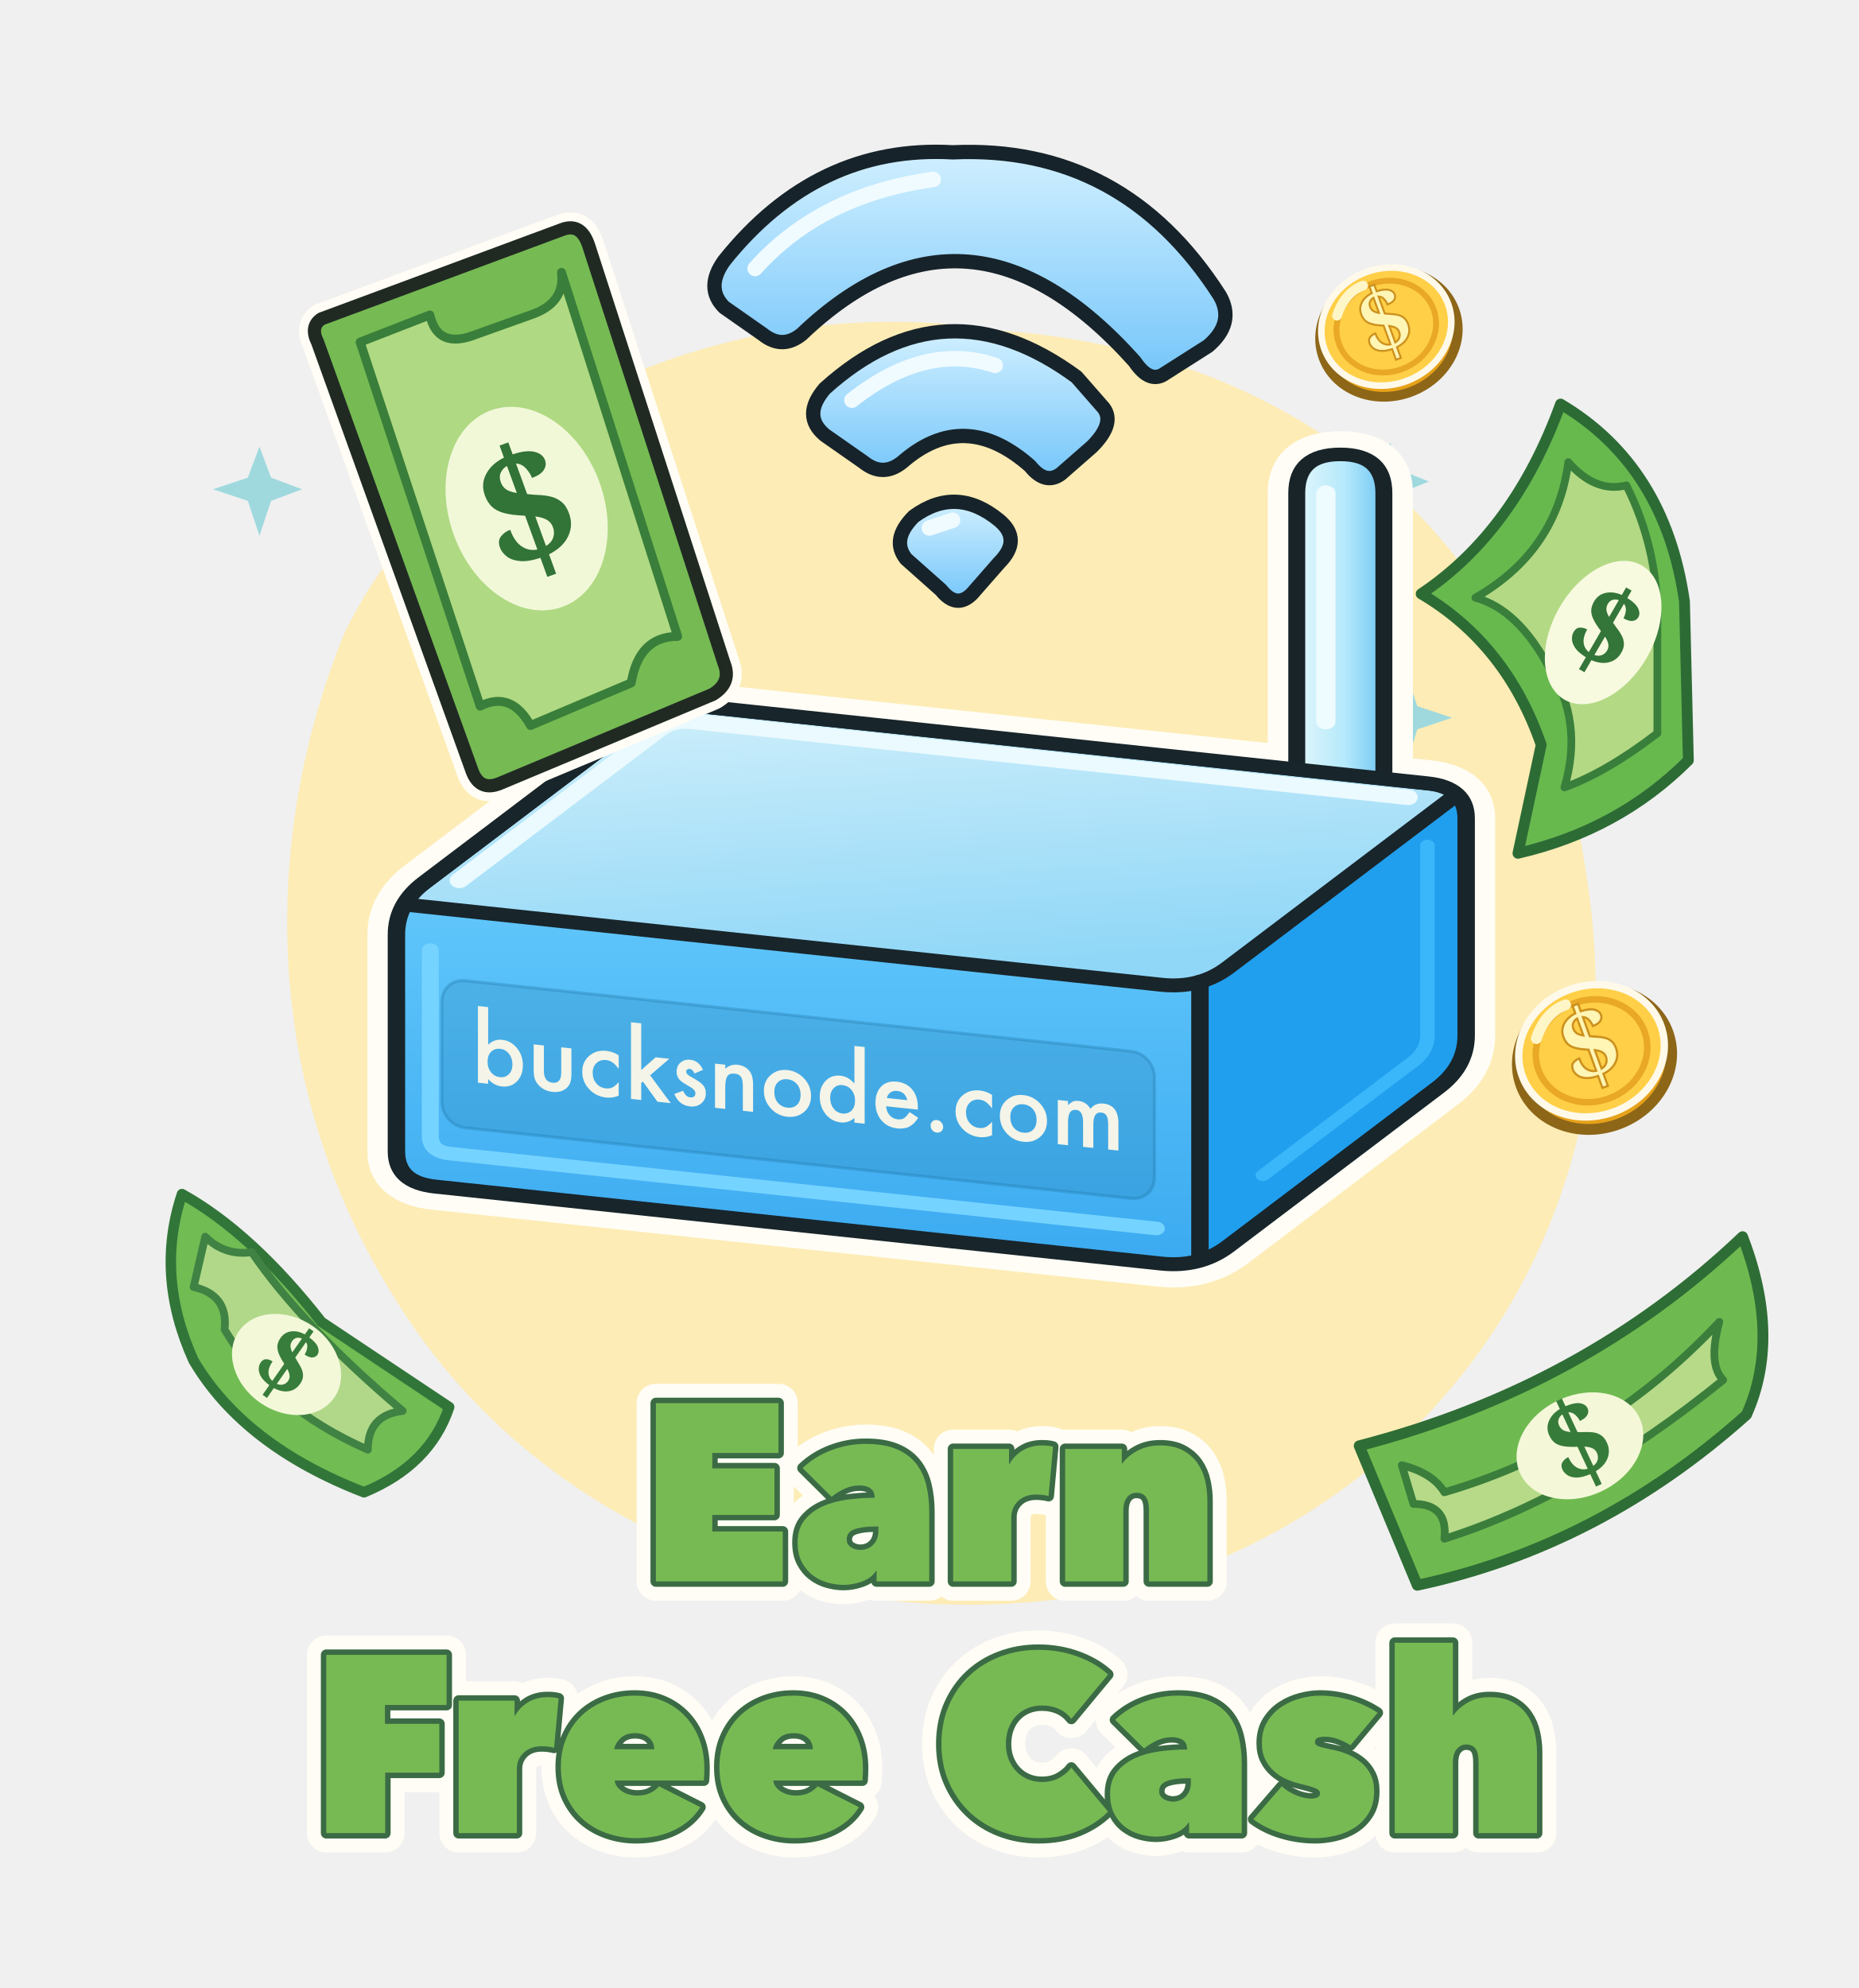
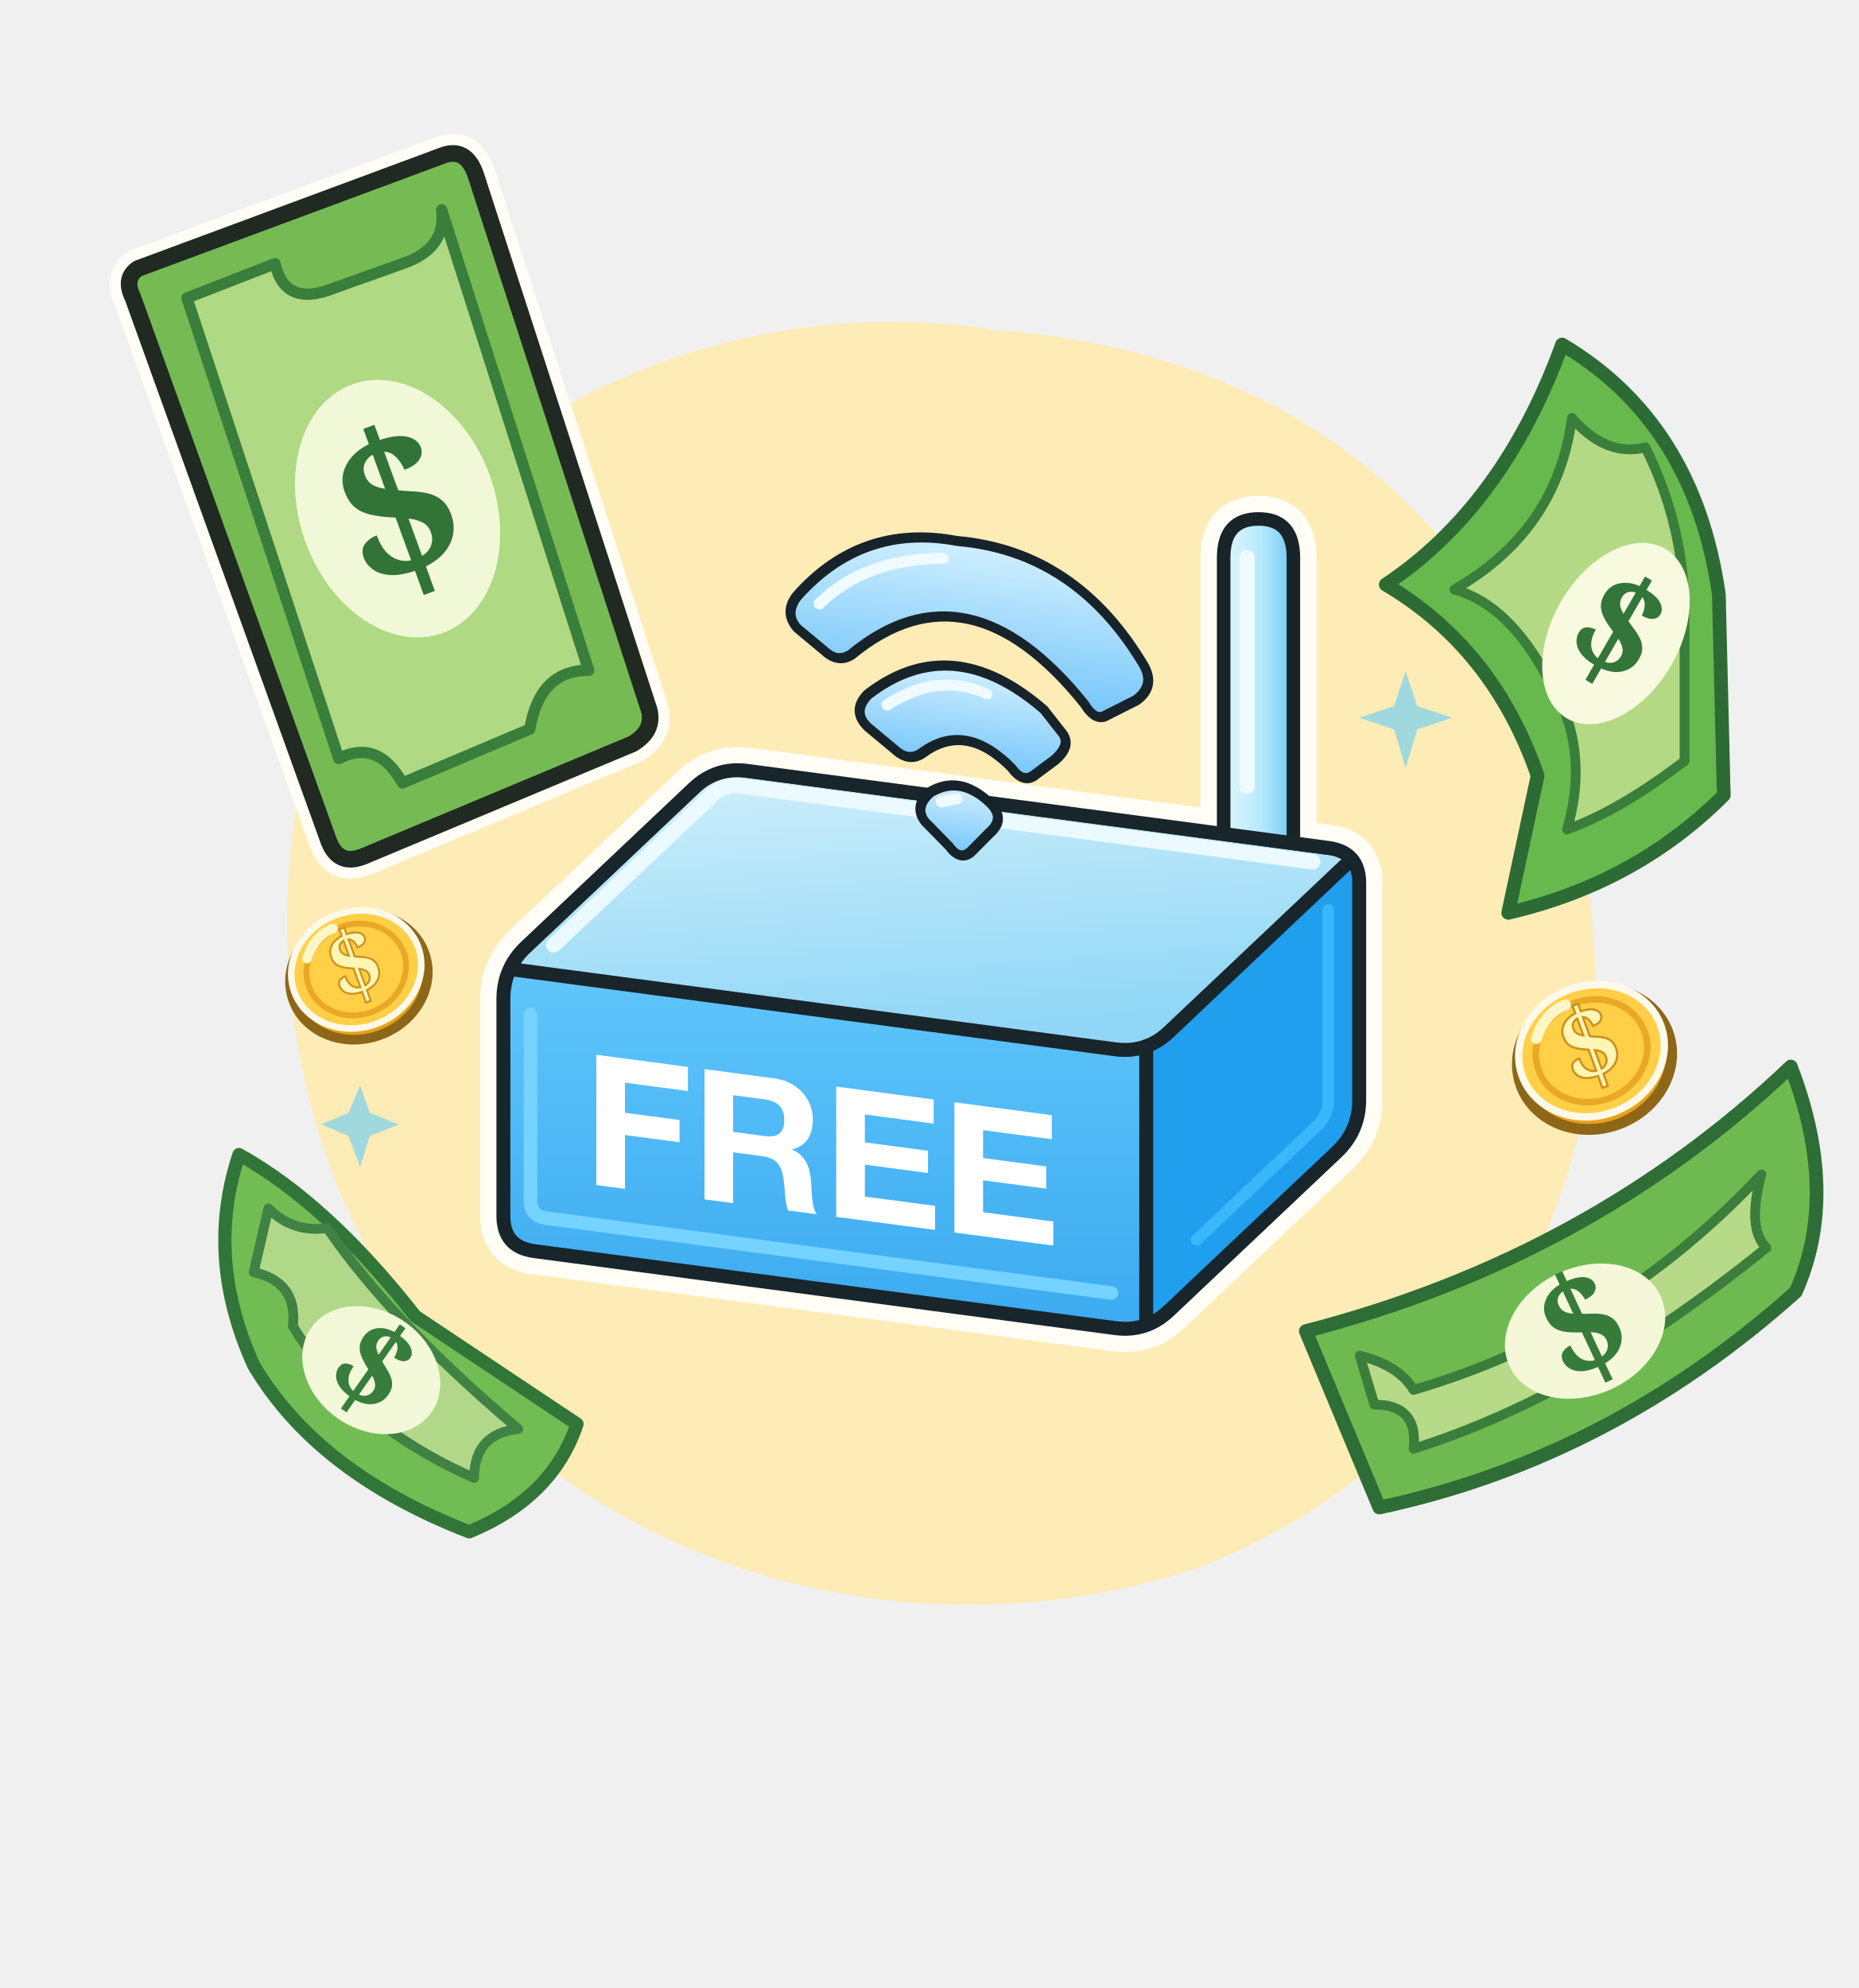
<svg xmlns="http://www.w3.org/2000/svg" width="1440" height="1540" viewBox="0 -33.333 480 513.333">
  <defs>
    <linearGradient id="top" x2=".25" y2="1">
      <stop stop-color="#d2f0fb" />
      <stop offset="1" stop-color="#90d7f7" />
    </linearGradient>
    <linearGradient id="front" x2="0" y2="1">
      <stop stop-color="#60c6fb" />
      <stop offset="1" stop-color="#3baaf0" />
    </linearGradient>
    <linearGradient id="antenna" x2="1" y2="0">
      <stop stop-color="#e2f7fc" />
      <stop offset=".55" stop-color="#b5e9fb" />
      <stop offset="1" stop-color="#70c7f4" />
    </linearGradient>
    <linearGradient id="wifi" x2="0" y2="1">
      <stop stop-color="#d0efff" />
      <stop offset="1" stop-color="#75c6fa" />
    </linearGradient>
    <g id="coin">
      <ellipse cx="0" cy="2" rx="18" ry="16" fill="#e6a219" stroke="#8d6618" stroke-width="2.5" />
      <ellipse rx="17" ry="15" fill="#ffcf47" stroke="#fff9e9" stroke-width="1.7" />
      <ellipse rx="13" ry="11.7" fill="none" stroke="#e9a825" stroke-width="1.5" />
      <text x="0" y="7" text-anchor="middle" font-family="Georgia,serif" font-weight="bold" font-size="24" fill="#fff5b5" stroke="#cc911e" stroke-width=".5">$</text>
      <path d="M-11-7Q-7-12-2-12" fill="none" stroke="#fff6c7" stroke-width="2.5" stroke-linecap="round" />
    </g>
    <path id="rounded-router-outline" d="M122 230V286Q122 294 130 295.06L280 314.94Q288 316 293.818 310.5L337.182 269.5Q343 264 343 256V200Q343 192 335 190.94L185 171.06Q177 170 171.182 175.5L127.818 216.5Q122 222 122 230Z" />
    <clipPath id="rounded-router-clip">
      <use href="#rounded-router-outline" />
    </clipPath>
  </defs>
  <path d="M89 130C118 71 192 41 258 52 342 58 399 112 410 195 422 273 380 345 308 372 230 397 143 369 102 302 68 248 67 184 89 130Z" fill="#ffebaa" opacity=".85" />
  <g fill="#9fd9de">
-     <path d="m67 82 3 8 8 3-8 3-3 9-3-9-9-3 9-3Z" />
+     <path d="m67 82 3 8 8 3-8 3-3 9-3-9-9-3 9-3Z" transform="translate(25 82)" />
    <path d="m363 140 3 9 9 3-9 3-3 10-3-10-9-3 9-3Z" />
-     <path d="m359 81 2.5 7 7.5 3-7.5 3-2.5 8-3-8-7-3 7-3Z" />
+     <path d="m359 81 2.5 7 7.5 3-7.5 3-2.5 8-3-8-7-3 7-3Z" transform="translate(-266 166)" />
  </g>
  <g stroke-linejoin="round">
-     <path d="M403 71Q430 87 435 122L436 163Q418 181 392 187L398 159Q389 133 367 120Q391 104 403 71Z" fill="#67b94e" stroke="#2d6b35" stroke-width="2.8" />
-     <path d="M405 86Q412 94 420 92Q428 108 428 126L428 156Q415 166 404 170Q409 153 400 139Q392 124 381 121Q402 109 405 86Z" fill="#b4d985" stroke="#397f3b" stroke-width="2" />
-     <ellipse cx="414" cy="130" rx="13" ry="20" transform="rotate(30 414 130)" fill="#f7fadf" />
-     <text x="414" y="139" text-anchor="middle" transform="rotate(30 414 130)" font-family="Georgia,serif" font-size="29" font-weight="bold" fill="#347539">$</text>
-     <path d="M47 275Q65 285 83 308L116 330Q111 345 94 352Q63 340 50 318Q40 296 47 275Z" fill="#71bc53" stroke="#327539" stroke-width="2.7" />
-     <path d="M53 286Q58 291 65 290Q78 309 104 331Q95 332 95 341Q70 330 58 310Q59 301 50 299Z" fill="#b1d889" stroke="#408243" stroke-width="2" />
-     <ellipse cx="74" cy="319" rx="15" ry="12" transform="rotate(35 74 319)" fill="#f3f8d9" />
-     <text x="74" y="327" text-anchor="middle" transform="rotate(35 74 319)" font-family="Georgia,serif" font-size="25" font-weight="bold" fill="#387d3b">$</text>
-     <path d="M351 340Q409 325 450 286Q460 312 451 332Q413 366 366 376Z" fill="#6fba50" stroke="#2e6d35" stroke-width="2.8" />
-     <path d="M362 345Q370 347 373 352Q414 340 444 308Q441 319 445 323Q408 353 373 364Q374 355 365 355Z" fill="#b6da88" stroke="#3b7e3c" stroke-width="2" />
-     <ellipse cx="408" cy="340" rx="17" ry="13" transform="rotate(-25 408 340)" fill="#f4f8d9" />
-     <text x="408" y="349" text-anchor="middle" transform="rotate(-25 408 340)" font-family="Georgia,serif" font-size="29" font-weight="bold" fill="#377b3a">$</text>
-   </g>
-   <use href="#coin" transform="translate(358 51) rotate(-20)" />
-   <use href="#coin" transform="translate(411 238) rotate(-20) scale(1.12)" />
-   <g transform="translate(0 -22)" stroke-linecap="round" stroke-linejoin="round">
-     <g fill="url(#wifi)" stroke="#17232a" stroke-width="3.7">
-       <path d="M187 56Q211 26 246 28Q290 26 315 65Q319 72 312 78L301 85Q297 88 293 82Q250 34 207 75Q202 79 197 75L187 68Q182 63 187 56Z" />
-       <path d="M213 89Q244 61 278 86L285 94Q288 98 282 104L274 111Q270 114 266 109Q249 94 233 108Q228 112 223 108L213 101Q207 96 213 89Z" />
-       <path d="M236 122Q247 114 258 123Q264 128 258 134L251 142Q247 146 243 141L234 133Q230 128 236 122Z" />
+     <g aria-label="upper-right dollar bill" transform="translate(401.5 129) scale(1.265) translate(-401.5 -129)">
+       <path d="M403 71Q430 87 435 122L436 163Q418 181 392 187L398 159Q389 133 367 120Q391 104 403 71Z" fill="#67b94e" stroke="#2d6b35" stroke-width="2.8" />
+       <path d="M405 86Q412 94 420 92Q428 108 428 126L428 156Q415 166 404 170Q409 153 400 139Q392 124 381 121Q402 109 405 86Z" fill="#b4d985" stroke="#397f3b" stroke-width="2" />
+       <ellipse cx="414" cy="130" rx="13" ry="20" transform="rotate(30 414 130)" fill="#f7fadf" />
+       <text x="414" y="139" text-anchor="middle" transform="rotate(30 414 130)" font-family="Georgia,serif" font-size="29" font-weight="bold" fill="#347539">$</text>
    </g>
-     <g fill="none" stroke="#f0fbff" stroke-width="4">
-       <path d="M195 58Q212 39 241 35" />
-       <path d="M220 92Q239 77 257 83" />
-       <path d="m240 125 6-2" />
+     <g aria-label="lower-left dollar bill" transform="translate(23.33333 0) translate(79.5 313.5) scale(1.265) translate(-79.5 -313.5)">
+       <path d="M47 275Q65 285 83 308L116 330Q111 345 94 352Q63 340 50 318Q40 296 47 275Z" fill="#71bc53" stroke="#327539" stroke-width="2.7" />
+       <path d="M53 286Q58 291 65 290Q78 309 104 331Q95 332 95 341Q70 330 58 310Q59 301 50 299Z" fill="#b1d889" stroke="#408243" stroke-width="2" />
+       <ellipse cx="74" cy="319" rx="15" ry="12" transform="rotate(35 74 319)" fill="#f3f8d9" />
+       <text x="74" y="327" text-anchor="middle" transform="rotate(35 74 319)" font-family="Georgia,serif" font-size="25" font-weight="bold" fill="#387d3b">$</text>
+     </g>
+     <g aria-label="lower-right dollar bill" transform="translate(0 -32) translate(403 331) scale(1.265) translate(-403 -331)">
+       <path d="M351 340Q409 325 450 286Q460 312 451 332Q413 366 366 376Z" fill="#6fba50" stroke="#2e6d35" stroke-width="2.8" />
+       <path d="M362 345Q370 347 373 352Q414 340 444 308Q441 319 445 323Q408 353 373 364Q374 355 365 355Z" fill="#b6da88" stroke="#3b7e3c" stroke-width="2" />
+       <ellipse cx="408" cy="340" rx="17" ry="13" transform="rotate(-25 408 340)" fill="#f4f8d9" />
+       <text x="408" y="349" text-anchor="middle" transform="rotate(-25 408 340)" font-family="Georgia,serif" font-size="29" font-weight="bold" fill="#377b3a">$</text>
    </g>
  </g>
-   <g aria-label="aligned router" transform="translate(8 -22) translate(232.5 0) scale(1.25 1) translate(-232.5 0)" stroke-linecap="round" stroke-linejoin="round">
+   <use href="#coin" transform="translate(92 217) rotate(-20)" />
+   <use href="#coin" transform="translate(411 238) rotate(-20) scale(1.12)" />
+   <g aria-label="aligned router" transform="translate(8 -5.333333)" stroke-linecap="round" stroke-linejoin="round">
    <g fill="none" stroke="#fffdf5" stroke-width="12">
      <path d="M308 190V116Q308 106 317 106Q326 106 326 116V192" />
      <use href="#rounded-router-outline" />
    </g>
    <g fill="url(#antenna)" stroke="#192429" stroke-width="3.5">
      <path d="M308 190V116Q308 106 317 106Q326 106 326 116V192Z" />
    </g>
    <path d="M314 116V175" fill="none" stroke="#eefbff" stroke-width="4" />
    <g clip-path="url(#rounded-router-clip)">
      <path d="M278 238H298V248H278Z" fill="#57bff8" />
      <path d="M122 222L288 244V316L122 294Z" fill="url(#front)" />
      <path d="M288 240L343 192V264L288 316Z" fill="#209fee" />
      <path d="M122 222L177 170L343 192L293.818 238.5Q288 244 280 242.94L122 222Z" fill="url(#top)" stroke="#18252b" stroke-width="3.6" />
      <path d="M288 242.17V316" fill="none" stroke="#18252b" stroke-width="3.6" />
      <path d="M135 216L176.091 177.151Q179 174.4 183 174.93L331 194.545" fill="none" stroke="#eafaff" stroke-width="4" />
      <path d="M129 234V282Q129 286 133 286.53L279 305.88" fill="none" stroke="#75d3ff" stroke-width="3.5" />
      <path d="M335 207V256Q335 260 332.091 262.75L301 292.145" fill="none" stroke="#3ab7fa" stroke-width="3" />
    </g>
+     <g aria-label="FREE" transform="translate(205 269) matrix(1 .1325301 0 1 0 0)">
+       <path d="M-59.000 -16.817 L-59.000 16.817 L-51.604 16.817 L-51.604 2.921 L-37.520 2.921 L-37.520 -2.826 L-51.604 -2.826 L-51.604 -10.599 L-35.353 -10.599 L-35.353 -16.817 Z M-23.671 -1.602 L-23.671 -11.070 L-15.568 -11.070 Q-13.025 -11.070 -11.753 -9.963 Q-10.481 -8.856 -10.481 -6.406 Q-10.481 -3.863 -11.753 -2.732 Q-13.025 -1.602 -15.568 -1.602 Z M-31.066 -16.817 L-31.066 16.817 L-23.671 16.817 L-23.671 3.674 L-16.275 3.674 Q-13.496 3.674 -12.271 4.899 Q-11.046 6.124 -10.669 8.762 Q-10.387 10.787 -10.246 13.001 Q-10.104 15.215 -9.492 16.817 L-2.096 16.817 Q-2.614 16.110 -2.873 15.097 Q-3.133 14.085 -3.250 12.954 Q-3.368 11.824 -3.415 10.740 Q-3.462 9.657 -3.509 8.856 Q-3.604 7.584 -3.863 6.312 Q-4.122 5.040 -4.687 3.980 Q-5.252 2.921 -6.147 2.143 Q-7.042 1.366 -8.408 0.989 L-8.408 0.895 Q-5.582 -0.236 -4.334 -2.402 Q-3.085 -4.569 -3.085 -7.537 Q-3.085 -9.468 -3.768 -11.141 Q-4.451 -12.813 -5.747 -14.085 Q-7.042 -15.356 -8.856 -16.087 Q-10.669 -16.817 -12.931 -16.817 Z M2.944 -16.817 L2.944 16.817 L28.475 16.817 L28.475 10.599 L10.340 10.599 L10.340 2.355 L26.638 2.355 L26.638 -3.392 L10.340 -3.392 L10.340 -10.599 L28.099 -10.599 L28.099 -16.817 Z M33.469 -16.817 L33.469 16.817 L59.000 16.817 L59.000 10.599 L40.864 10.599 L40.864 2.355 L57.163 2.355 L57.163 -3.392 L40.864 -3.392 L40.864 -10.599 L58.623 -10.599 L58.623 -16.817 Z" fill="#ffffff" />
+     </g>
    <use href="#rounded-router-outline" fill="none" stroke="#18252b" stroke-width="3.6" />
  </g>
-   <g aria-label="upper-left dollar bill" transform="translate(28 -86)" stroke-linejoin="round">
+   <g aria-label="upper-left dollar bill" transform="translate(-5.333333 -86) translate(108 184) scale(1.265) translate(-108 -184)" stroke-linejoin="round">
    <path d="m55 135 62-23q5-2 7 4l35 108q2 5-3 8l-55 23q-5 2-7-3L54 141q-2-4 1-6Z" fill="#fffdf5" stroke="#fffdf5" stroke-width="8" />
    <path d="m55 135 62-23q5-2 7 4l35 108q2 5-3 8l-55 23q-5 2-7-3L54 141q-2-4 1-6Z" fill="#76ba53" stroke="#202a23" stroke-width="3.4" />
    <path d="m65 141 18-7q2 9 12 5l14-5q9-3 8-11l30 94q-10 0-12 12l-26 11q-5-9-13-5Z" fill="#afd982" stroke="#397e3a" stroke-width="2.3" />
    <ellipse cx="108" cy="184" rx="20" ry="27" transform="rotate(-20 108 184)" fill="#f1f8d8" />
    <text x="108" y="199" text-anchor="middle" transform="rotate(-20 108 184)" font-family="Georgia,serif" font-weight="bold" font-size="43" fill="#327337">$</text>
  </g>
-   <g aria-label="bucksnode.com" transform="translate(8 -22) translate(198.125 269) matrix(1 .1060241 0 1 0 0)">
-     <rect x="-92" y="-18" width="184" height="38" rx="6" fill="#176b99" fill-opacity=".18" stroke="#176b99" stroke-opacity=".28" stroke-width=".8" />
-     <path d="M-80.062 -11.793 L-80.062 -2.090 Q-78.480 -3.730 -76.477 -3.730 Q-74.168 -3.730 -72.633 -2.008 Q-71.098 -0.297 -71.098 2.258 Q-71.098 4.895 -72.645 6.617 Q-74.180 8.328 -76.523 8.328 Q-78.504 8.328 -80.062 6.805 L-80.062 8.000 L-82.699 8.000 L-82.699 -11.793 Z M-73.793 2.375 Q-73.793 0.734 -74.684 -0.297 Q-75.586 -1.352 -76.945 -1.352 Q-78.398 -1.352 -79.312 -0.332 Q-80.215 0.676 -80.215 2.293 Q-80.215 3.957 -79.324 4.953 Q-78.434 5.973 -76.980 5.973 Q-75.609 5.973 -74.707 4.953 Q-73.793 3.922 -73.793 2.375 Z M-65.672 -3.414 L-65.672 3.137 Q-65.672 5.973 -63.434 5.973 Q-61.195 5.973 -61.195 3.137 L-61.195 -3.414 L-58.559 -3.414 L-58.559 3.195 Q-58.559 4.566 -58.898 5.562 Q-59.227 6.453 -60.035 7.168 Q-61.371 8.328 -63.434 8.328 Q-65.484 8.328 -66.820 7.168 Q-67.641 6.453 -67.980 5.562 Q-68.309 4.766 -68.309 3.195 L-68.309 -3.414 Z M-46.348 -2.922 L-46.348 0.582 Q-47.250 -0.520 -47.965 -0.930 Q-48.668 -1.352 -49.617 -1.352 Q-51.105 -1.352 -52.090 -0.309 Q-53.074 0.734 -53.074 2.305 Q-53.074 3.910 -52.125 4.941 Q-51.164 5.973 -49.676 5.973 Q-48.727 5.973 -48.000 5.562 Q-47.297 5.164 -46.348 4.016 L-46.348 7.496 Q-47.953 8.328 -49.559 8.328 Q-52.207 8.328 -53.988 6.617 Q-55.770 4.895 -55.770 2.340 Q-55.770 -0.215 -53.965 -1.973 Q-52.160 -3.730 -49.535 -3.730 Q-47.848 -3.730 -46.348 -2.922 Z M-40.535 -11.793 L-40.535 0.277 L-36.820 -3.414 L-33.281 -3.414 L-38.238 1.379 L-32.918 8.000 L-36.340 8.000 L-40.113 3.184 L-40.535 3.605 L-40.535 8.000 L-43.172 8.000 L-43.172 -11.793 Z M-24.586 -1.469 L-26.766 -0.309 Q-27.281 -1.363 -28.043 -1.363 Q-28.406 -1.363 -28.664 -1.123 Q-28.922 -0.883 -28.922 -0.508 Q-28.922 0.148 -27.398 0.793 Q-25.301 1.695 -24.574 2.457 Q-23.848 3.219 -23.848 4.508 Q-23.848 6.160 -25.066 7.273 Q-26.250 8.328 -27.926 8.328 Q-30.797 8.328 -31.992 5.527 L-29.742 4.484 Q-29.273 5.305 -29.027 5.527 Q-28.547 5.973 -27.879 5.973 Q-26.543 5.973 -26.543 4.754 Q-26.543 4.051 -27.574 3.441 Q-27.973 3.242 -28.371 3.055 Q-28.770 2.867 -29.180 2.668 Q-30.328 2.105 -30.797 1.543 Q-31.395 0.828 -31.395 -0.297 Q-31.395 -1.785 -30.375 -2.758 Q-29.332 -3.730 -27.844 -3.730 Q-25.652 -3.730 -24.586 -1.469 Z M-21.480 -3.414 L-18.832 -3.414 L-18.832 -2.359 Q-17.449 -3.730 -15.715 -3.730 Q-13.723 -3.730 -12.609 -2.477 Q-11.648 -1.410 -11.648 1.004 L-11.648 8.000 L-14.297 8.000 L-14.297 1.625 Q-14.297 -0.062 -14.766 -0.707 Q-15.223 -1.363 -16.430 -1.363 Q-17.742 -1.363 -18.293 -0.496 Q-18.832 0.359 -18.832 2.492 L-18.832 8.000 L-21.480 8.000 Z M-8.859 2.211 Q-8.859 -0.262 -7.090 -1.996 Q-5.320 -3.730 -2.777 -3.730 Q-0.223 -3.730 1.559 -1.984 Q3.316 -0.238 3.316 2.305 Q3.316 4.871 1.547 6.605 Q-0.234 8.328 -2.824 8.328 Q-5.391 8.328 -7.125 6.570 Q-8.859 4.836 -8.859 2.211 Z M-6.164 2.258 Q-6.164 3.969 -5.250 4.965 Q-4.312 5.973 -2.777 5.973 Q-1.230 5.973 -0.305 4.977 Q0.621 3.980 0.621 2.316 Q0.621 0.652 -0.305 -0.344 Q-1.242 -1.352 -2.777 -1.352 Q-4.289 -1.352 -5.227 -0.344 Q-6.164 0.664 -6.164 2.258 Z M14.520 -11.793 L17.168 -11.793 L17.168 8.000 L14.520 8.000 L14.520 6.805 Q12.961 8.328 10.992 8.328 Q8.648 8.328 7.102 6.617 Q5.566 4.871 5.566 2.258 Q5.566 -0.297 7.102 -2.008 Q8.625 -3.730 10.934 -3.730 Q12.938 -3.730 14.520 -2.090 Z M8.262 2.258 Q8.262 3.898 9.141 4.930 Q10.043 5.973 11.414 5.973 Q12.879 5.973 13.781 4.965 Q14.684 3.922 14.684 2.316 Q14.684 0.711 13.781 -0.332 Q12.879 -1.352 11.438 -1.352 Q10.078 -1.352 9.164 -0.320 Q8.262 0.723 8.262 2.258 Z M30.891 2.914 L22.711 2.914 Q22.816 4.320 23.625 5.152 Q24.434 5.973 25.699 5.973 Q26.684 5.973 27.328 5.504 Q27.961 5.035 28.770 3.770 L30.996 5.012 Q30.480 5.891 29.906 6.518 Q29.332 7.145 28.676 7.549 Q28.020 7.953 27.258 8.141 Q26.496 8.328 25.605 8.328 Q23.051 8.328 21.504 6.688 Q19.957 5.035 19.957 2.305 Q19.957 -0.402 21.457 -2.078 Q22.969 -3.730 25.465 -3.730 Q27.984 -3.730 29.449 -2.125 Q30.902 -0.531 30.902 2.293 Z M28.184 0.758 Q27.633 -1.352 25.523 -1.352 Q25.043 -1.352 24.621 -1.205 Q24.199 -1.059 23.854 -0.783 Q23.508 -0.508 23.262 -0.121 Q23.016 0.266 22.887 0.758 Z M34.184 6.688 Q34.184 6.031 34.664 5.551 Q35.145 5.070 35.812 5.070 Q36.480 5.070 36.961 5.551 Q37.441 6.031 37.441 6.699 Q37.441 7.379 36.961 7.859 Q36.492 8.328 35.812 8.328 Q35.121 8.328 34.652 7.859 Q34.184 7.391 34.184 6.688 Z M50.062 -2.922 L50.062 0.582 Q49.160 -0.520 48.445 -0.930 Q47.742 -1.352 46.793 -1.352 Q45.305 -1.352 44.320 -0.309 Q43.336 0.734 43.336 2.305 Q43.336 3.910 44.285 4.941 Q45.246 5.973 46.734 5.973 Q47.684 5.973 48.410 5.562 Q49.113 5.164 50.062 4.016 L50.062 7.496 Q48.457 8.328 46.852 8.328 Q44.203 8.328 42.422 6.617 Q40.641 4.895 40.641 2.340 Q40.641 -0.215 42.445 -1.973 Q44.250 -3.730 46.875 -3.730 Q48.562 -3.730 50.062 -2.922 Z M52.078 2.211 Q52.078 -0.262 53.848 -1.996 Q55.617 -3.730 58.160 -3.730 Q60.715 -3.730 62.496 -1.984 Q64.254 -0.238 64.254 2.305 Q64.254 4.871 62.484 6.605 Q60.703 8.328 58.113 8.328 Q55.547 8.328 53.812 6.570 Q52.078 4.836 52.078 2.211 Z M54.773 2.258 Q54.773 3.969 55.688 4.965 Q56.625 5.973 58.160 5.973 Q59.707 5.973 60.633 4.977 Q61.559 3.980 61.559 2.316 Q61.559 0.652 60.633 -0.344 Q59.695 -1.352 58.160 -1.352 Q56.648 -1.352 55.711 -0.344 Q54.773 0.664 54.773 2.258 Z M67.043 -3.414 L69.680 -3.414 L69.680 -2.359 Q70.441 -3.156 70.980 -3.438 Q71.555 -3.730 72.422 -3.730 Q74.355 -3.730 75.480 -2.043 Q76.723 -3.730 78.844 -3.730 Q82.699 -3.730 82.699 0.945 L82.699 8.000 L80.051 8.000 L80.051 1.660 Q80.051 0.020 79.652 -0.660 Q79.242 -1.352 78.305 -1.352 Q77.215 -1.352 76.717 -0.531 Q76.219 0.289 76.219 2.105 L76.219 8.000 L73.570 8.000 L73.570 1.695 Q73.570 -1.352 71.812 -1.352 Q70.699 -1.352 70.189 -0.520 Q69.680 0.312 69.680 2.105 L69.680 8.000 L67.043 8.000 Z" fill="#fff9e9" opacity=".94" />
-   </g>
-   <g aria-label="Earn" transform="translate(0 -32)" stroke-linejoin="round" paint-order="stroke">
-     <path d="M169.377 360.980 L201.032 360.980 L201.032 373.850 L183.938 373.850 L183.938 377.815 L199.993 377.815 L199.993 389.840 L183.938 389.840 L183.938 394.130 L202.138 394.130 L202.138 407.000 L169.377 407.000 Z M225.993 392.830 Q222.678 392.830 220.662 393.545 Q218.648 394.260 218.648 396.210 Q218.648 396.925 218.972 397.413 Q219.298 397.900 219.817 398.225 Q220.338 398.550 220.955 398.712 Q221.572 398.875 222.093 398.875 Q224.238 398.875 225.537 397.510 Q226.838 396.145 226.838 394.000 L226.838 392.830 Z M225.863 385.290 Q225.863 383.730 224.790 382.983 Q223.718 382.235 221.963 382.235 Q219.882 382.235 218.030 383.113 Q216.178 383.990 214.748 385.160 L207.273 377.750 Q210.393 374.760 214.683 373.135 Q218.972 371.510 223.523 371.510 Q228.398 371.510 231.583 372.875 Q234.767 374.240 236.620 376.645 Q238.472 379.050 239.220 382.235 Q239.968 385.420 239.968 388.995 L239.968 407.000 L226.382 407.000 L226.382 404.270 L226.252 404.270 Q224.952 406.220 222.548 407.065 Q220.143 407.910 217.868 407.910 Q215.852 407.910 213.740 407.325 Q211.627 406.740 209.905 405.440 Q208.183 404.140 207.077 402.060 Q205.972 399.980 205.972 396.925 Q205.972 393.350 207.825 391.108 Q209.678 388.865 212.537 387.598 Q215.398 386.330 218.940 385.875 Q222.482 385.420 225.863 385.420 Z M246.142 372.810 L260.572 372.810 L260.572 376.710 L260.702 376.710 Q261.808 374.630 263.985 373.265 Q266.162 371.900 269.087 371.900 Q270.842 371.900 271.947 372.225 L270.777 384.965 Q270.062 384.770 269.185 384.673 Q268.308 384.575 267.592 384.575 Q264.668 384.575 262.912 386.265 Q261.157 387.955 261.157 390.425 L261.157 407.000 L246.142 407.000 Z M275.067 372.810 L289.692 372.810 L289.692 376.580 L289.822 376.580 Q291.123 374.695 293.690 373.298 Q296.257 371.900 299.572 371.900 Q303.147 371.900 305.520 373.200 Q307.892 374.500 309.290 376.548 Q310.688 378.595 311.240 381.130 Q311.793 383.665 311.793 386.200 L311.793 407.000 L296.712 407.000 L296.712 388.800 Q296.712 386.200 295.900 385.160 Q295.087 384.120 293.462 384.120 Q291.968 384.120 291.025 385.322 Q290.082 386.525 290.082 388.800 L290.082 407.000 L275.067 407.000 Z" fill="#77ba53" stroke="#fffdf5" stroke-width="10" />
-     <path d="M169.377 360.980 L201.032 360.980 L201.032 373.850 L183.938 373.850 L183.938 377.815 L199.993 377.815 L199.993 389.840 L183.938 389.840 L183.938 394.130 L202.138 394.130 L202.138 407.000 L169.377 407.000 Z M225.993 392.830 Q222.678 392.830 220.662 393.545 Q218.648 394.260 218.648 396.210 Q218.648 396.925 218.972 397.413 Q219.298 397.900 219.817 398.225 Q220.338 398.550 220.955 398.712 Q221.572 398.875 222.093 398.875 Q224.238 398.875 225.537 397.510 Q226.838 396.145 226.838 394.000 L226.838 392.830 Z M225.863 385.290 Q225.863 383.730 224.790 382.983 Q223.718 382.235 221.963 382.235 Q219.882 382.235 218.030 383.113 Q216.178 383.990 214.748 385.160 L207.273 377.750 Q210.393 374.760 214.683 373.135 Q218.972 371.510 223.523 371.510 Q228.398 371.510 231.583 372.875 Q234.767 374.240 236.620 376.645 Q238.472 379.050 239.220 382.235 Q239.968 385.420 239.968 388.995 L239.968 407.000 L226.382 407.000 L226.382 404.270 L226.252 404.270 Q224.952 406.220 222.548 407.065 Q220.143 407.910 217.868 407.910 Q215.852 407.910 213.740 407.325 Q211.627 406.740 209.905 405.440 Q208.183 404.140 207.077 402.060 Q205.972 399.980 205.972 396.925 Q205.972 393.350 207.825 391.108 Q209.678 388.865 212.537 387.598 Q215.398 386.330 218.940 385.875 Q222.482 385.420 225.863 385.420 Z M246.142 372.810 L260.572 372.810 L260.572 376.710 L260.702 376.710 Q261.808 374.630 263.985 373.265 Q266.162 371.900 269.087 371.900 Q270.842 371.900 271.947 372.225 L270.777 384.965 Q270.062 384.770 269.185 384.673 Q268.308 384.575 267.592 384.575 Q264.668 384.575 262.912 386.265 Q261.157 387.955 261.157 390.425 L261.157 407.000 L246.142 407.000 Z M275.067 372.810 L289.692 372.810 L289.692 376.580 L289.822 376.580 Q291.123 374.695 293.690 373.298 Q296.257 371.900 299.572 371.900 Q303.147 371.900 305.520 373.200 Q307.892 374.500 309.290 376.548 Q310.688 378.595 311.240 381.130 Q311.793 383.665 311.793 386.200 L311.793 407.000 L296.712 407.000 L296.712 388.800 Q296.712 386.200 295.900 385.160 Q295.087 384.120 293.462 384.120 Q291.968 384.120 291.025 385.322 Q290.082 386.525 290.082 388.800 L290.082 407.000 L275.067 407.000 Z" fill="#77ba53" stroke="#3b6b45" stroke-width="2.8" />
-   </g>
-   <g aria-label="Free Cash" transform="translate(0 -22)" stroke-linejoin="round" paint-order="stroke">
-     <path d="M99.405 433.790 L113.445 433.790 L113.445 446.400 L99.470 446.400 L99.470 462.000 L84.260 462.000 L84.260 415.980 L115.330 415.980 L115.330 428.915 L99.405 428.915 Z M118.450 427.810 L132.880 427.810 L132.880 431.710 L133.010 431.710 Q134.115 429.630 136.292 428.265 Q138.470 426.900 141.395 426.900 Q143.150 426.900 144.255 427.225 L143.085 439.965 Q142.370 439.770 141.493 439.673 Q140.615 439.575 139.900 439.575 Q136.975 439.575 135.220 441.265 Q133.465 442.955 133.465 445.425 L133.465 462.000 L118.450 462.000 Z M168.955 440.355 Q168.955 438.535 167.623 437.365 Q166.290 436.195 164.015 436.195 Q161.545 436.195 160.180 437.560 Q158.815 438.925 158.620 440.355 Z M181.890 445.230 Q181.890 446.075 181.857 446.952 Q181.825 447.830 181.760 448.415 L158.750 448.415 Q158.815 449.325 159.368 450.040 Q159.920 450.755 160.732 451.275 Q161.545 451.795 162.552 452.055 Q163.560 452.315 164.600 452.315 Q166.680 452.315 168.077 451.567 Q169.475 450.820 170.190 449.910 L180.850 455.305 Q178.575 459.010 174.252 461.155 Q169.930 463.300 164.210 463.300 Q160.505 463.300 156.995 462.130 Q153.485 460.960 150.787 458.652 Q148.090 456.345 146.465 452.900 Q144.840 449.455 144.840 444.905 Q144.840 440.680 146.335 437.267 Q147.830 433.855 150.397 431.483 Q152.965 429.110 156.442 427.810 Q159.920 426.510 163.885 426.510 Q167.915 426.510 171.230 427.908 Q174.545 429.305 176.917 431.808 Q179.290 434.310 180.590 437.755 Q181.890 441.200 181.890 445.230 Z M209.905 440.355 Q209.905 438.535 208.573 437.365 Q207.240 436.195 204.965 436.195 Q202.495 436.195 201.130 437.560 Q199.765 438.925 199.570 440.355 Z M222.840 445.230 Q222.840 446.075 222.808 446.952 Q222.775 447.830 222.710 448.415 L199.700 448.415 Q199.765 449.325 200.317 450.040 Q200.870 450.755 201.683 451.275 Q202.495 451.795 203.502 452.055 Q204.510 452.315 205.550 452.315 Q207.630 452.315 209.028 451.567 Q210.425 450.820 211.140 449.910 L221.800 455.305 Q219.525 459.010 215.203 461.155 Q210.880 463.300 205.160 463.300 Q201.455 463.300 197.945 462.130 Q194.435 460.960 191.738 458.652 Q189.040 456.345 187.415 452.900 Q185.790 449.455 185.790 444.905 Q185.790 440.680 187.285 437.267 Q188.780 433.855 191.347 431.483 Q193.915 429.110 197.393 427.810 Q200.870 426.510 204.835 426.510 Q208.865 426.510 212.180 427.908 Q215.495 429.305 217.868 431.808 Q220.240 434.310 221.540 437.755 Q222.840 441.200 222.840 445.230 Z M243.120 438.990 Q243.120 433.465 245.070 428.980 Q247.020 424.495 250.400 421.310 Q253.780 418.125 258.363 416.402 Q262.945 414.680 268.145 414.680 Q273.475 414.680 278.220 416.402 Q282.965 418.125 286.150 421.050 L276.660 432.490 Q275.360 430.800 273.410 429.923 Q271.460 429.045 269.055 429.045 Q267.105 429.045 265.415 429.728 Q263.725 430.410 262.457 431.710 Q261.190 433.010 260.475 434.863 Q259.760 436.715 259.760 438.990 Q259.760 441.265 260.507 443.053 Q261.255 444.840 262.522 446.140 Q263.790 447.440 265.480 448.123 Q267.170 448.805 269.055 448.805 Q271.720 448.805 273.637 447.700 Q275.555 446.595 276.660 445.100 L286.150 456.475 Q283.030 459.595 278.480 461.447 Q273.930 463.300 268.145 463.300 Q262.945 463.300 258.363 461.545 Q253.780 459.790 250.400 456.572 Q247.020 453.355 245.070 448.902 Q243.120 444.450 243.120 438.990 Z M306.690 447.830 Q303.375 447.830 301.360 448.545 Q299.345 449.260 299.345 451.210 Q299.345 451.925 299.670 452.413 Q299.995 452.900 300.515 453.225 Q301.035 453.550 301.653 453.712 Q302.270 453.875 302.790 453.875 Q304.935 453.875 306.235 452.510 Q307.535 451.145 307.535 449.000 L307.535 447.830 Z M306.560 440.290 Q306.560 438.730 305.488 437.983 Q304.415 437.235 302.660 437.235 Q300.580 437.235 298.728 438.113 Q296.875 438.990 295.445 440.160 L287.970 432.750 Q291.090 429.760 295.380 428.135 Q299.670 426.510 304.220 426.510 Q309.095 426.510 312.280 427.875 Q315.465 429.240 317.317 431.645 Q319.170 434.050 319.918 437.235 Q320.665 440.420 320.665 443.995 L320.665 462.000 L307.080 462.000 L307.080 459.270 L306.950 459.270 Q305.650 461.220 303.245 462.065 Q300.840 462.910 298.565 462.910 Q296.550 462.910 294.438 462.325 Q292.325 461.740 290.603 460.440 Q288.880 459.140 287.775 457.060 Q286.670 454.980 286.670 451.925 Q286.670 448.350 288.523 446.108 Q290.375 443.865 293.235 442.598 Q296.095 441.330 299.638 440.875 Q303.180 440.420 306.560 440.420 Z M354.855 451.145 Q354.855 454.590 353.392 456.930 Q351.930 459.270 349.688 460.668 Q347.445 462.065 344.780 462.683 Q342.115 463.300 339.710 463.300 Q335.290 463.300 331.032 462.033 Q326.775 460.765 323.655 458.425 L331.000 449.910 Q332.560 451.340 334.672 452.217 Q336.785 453.095 338.735 453.095 Q339.515 453.095 340.197 452.803 Q340.880 452.510 340.880 451.730 Q340.880 450.885 339.678 450.397 Q338.475 449.910 335.485 449.195 Q333.860 448.805 332.170 448.058 Q330.480 447.310 329.082 446.075 Q327.685 444.840 326.775 443.053 Q325.865 441.265 325.865 438.795 Q325.865 435.480 327.327 433.140 Q328.790 430.800 331.032 429.337 Q333.275 427.875 335.907 427.192 Q338.540 426.510 340.880 426.510 Q344.845 426.510 348.745 427.680 Q352.645 428.850 355.765 430.930 L348.745 439.315 Q347.120 438.275 345.430 437.690 Q343.740 437.105 342.115 437.105 Q341.010 437.105 340.295 437.397 Q339.580 437.690 339.580 438.535 Q339.580 439.185 340.392 439.543 Q341.205 439.900 344.130 440.485 Q346.145 440.875 348.062 441.688 Q349.980 442.500 351.507 443.767 Q353.035 445.035 353.945 446.855 Q354.855 448.675 354.855 451.145 Z M384.690 426.900 Q388.265 426.900 390.637 428.200 Q393.010 429.500 394.408 431.548 Q395.805 433.595 396.358 436.130 Q396.910 438.665 396.910 441.200 L396.910 462.000 L381.830 462.000 L381.830 443.800 Q381.830 441.200 381.017 440.160 Q380.205 439.120 378.580 439.120 Q377.280 439.120 376.240 440.257 Q375.200 441.395 375.200 443.865 L375.200 462.000 L360.185 462.000 L360.185 412.860 L375.200 412.860 L375.200 431.580 L375.330 431.580 Q376.630 429.695 379.035 428.298 Q381.440 426.900 384.690 426.900 Z" fill="#77ba53" stroke="#fffdf5" stroke-width="10" />
-     <path d="M99.405 433.790 L113.445 433.790 L113.445 446.400 L99.470 446.400 L99.470 462.000 L84.260 462.000 L84.260 415.980 L115.330 415.980 L115.330 428.915 L99.405 428.915 Z M118.450 427.810 L132.880 427.810 L132.880 431.710 L133.010 431.710 Q134.115 429.630 136.292 428.265 Q138.470 426.900 141.395 426.900 Q143.150 426.900 144.255 427.225 L143.085 439.965 Q142.370 439.770 141.493 439.673 Q140.615 439.575 139.900 439.575 Q136.975 439.575 135.220 441.265 Q133.465 442.955 133.465 445.425 L133.465 462.000 L118.450 462.000 Z M168.955 440.355 Q168.955 438.535 167.623 437.365 Q166.290 436.195 164.015 436.195 Q161.545 436.195 160.180 437.560 Q158.815 438.925 158.620 440.355 Z M181.890 445.230 Q181.890 446.075 181.857 446.952 Q181.825 447.830 181.760 448.415 L158.750 448.415 Q158.815 449.325 159.368 450.040 Q159.920 450.755 160.732 451.275 Q161.545 451.795 162.552 452.055 Q163.560 452.315 164.600 452.315 Q166.680 452.315 168.077 451.567 Q169.475 450.820 170.190 449.910 L180.850 455.305 Q178.575 459.010 174.252 461.155 Q169.930 463.300 164.210 463.300 Q160.505 463.300 156.995 462.130 Q153.485 460.960 150.787 458.652 Q148.090 456.345 146.465 452.900 Q144.840 449.455 144.840 444.905 Q144.840 440.680 146.335 437.267 Q147.830 433.855 150.397 431.483 Q152.965 429.110 156.442 427.810 Q159.920 426.510 163.885 426.510 Q167.915 426.510 171.230 427.908 Q174.545 429.305 176.917 431.808 Q179.290 434.310 180.590 437.755 Q181.890 441.200 181.890 445.230 Z M209.905 440.355 Q209.905 438.535 208.573 437.365 Q207.240 436.195 204.965 436.195 Q202.495 436.195 201.130 437.560 Q199.765 438.925 199.570 440.355 Z M222.840 445.230 Q222.840 446.075 222.808 446.952 Q222.775 447.830 222.710 448.415 L199.700 448.415 Q199.765 449.325 200.317 450.040 Q200.870 450.755 201.683 451.275 Q202.495 451.795 203.502 452.055 Q204.510 452.315 205.550 452.315 Q207.630 452.315 209.028 451.567 Q210.425 450.820 211.140 449.910 L221.800 455.305 Q219.525 459.010 215.203 461.155 Q210.880 463.300 205.160 463.300 Q201.455 463.300 197.945 462.130 Q194.435 460.960 191.738 458.652 Q189.040 456.345 187.415 452.900 Q185.790 449.455 185.790 444.905 Q185.790 440.680 187.285 437.267 Q188.780 433.855 191.347 431.483 Q193.915 429.110 197.393 427.810 Q200.870 426.510 204.835 426.510 Q208.865 426.510 212.180 427.908 Q215.495 429.305 217.868 431.808 Q220.240 434.310 221.540 437.755 Q222.840 441.200 222.840 445.230 Z M243.120 438.990 Q243.120 433.465 245.070 428.980 Q247.020 424.495 250.400 421.310 Q253.780 418.125 258.363 416.402 Q262.945 414.680 268.145 414.680 Q273.475 414.680 278.220 416.402 Q282.965 418.125 286.150 421.050 L276.660 432.490 Q275.360 430.800 273.410 429.923 Q271.460 429.045 269.055 429.045 Q267.105 429.045 265.415 429.728 Q263.725 430.410 262.457 431.710 Q261.190 433.010 260.475 434.863 Q259.760 436.715 259.760 438.990 Q259.760 441.265 260.507 443.053 Q261.255 444.840 262.522 446.140 Q263.790 447.440 265.480 448.123 Q267.170 448.805 269.055 448.805 Q271.720 448.805 273.637 447.700 Q275.555 446.595 276.660 445.100 L286.150 456.475 Q283.030 459.595 278.480 461.447 Q273.930 463.300 268.145 463.300 Q262.945 463.300 258.363 461.545 Q253.780 459.790 250.400 456.572 Q247.020 453.355 245.070 448.902 Q243.120 444.450 243.120 438.990 Z M306.690 447.830 Q303.375 447.830 301.360 448.545 Q299.345 449.260 299.345 451.210 Q299.345 451.925 299.670 452.413 Q299.995 452.900 300.515 453.225 Q301.035 453.550 301.653 453.712 Q302.270 453.875 302.790 453.875 Q304.935 453.875 306.235 452.510 Q307.535 451.145 307.535 449.000 L307.535 447.830 Z M306.560 440.290 Q306.560 438.730 305.488 437.983 Q304.415 437.235 302.660 437.235 Q300.580 437.235 298.728 438.113 Q296.875 438.990 295.445 440.160 L287.970 432.750 Q291.090 429.760 295.380 428.135 Q299.670 426.510 304.220 426.510 Q309.095 426.510 312.280 427.875 Q315.465 429.240 317.317 431.645 Q319.170 434.050 319.918 437.235 Q320.665 440.420 320.665 443.995 L320.665 462.000 L307.080 462.000 L307.080 459.270 L306.950 459.270 Q305.650 461.220 303.245 462.065 Q300.840 462.910 298.565 462.910 Q296.550 462.910 294.438 462.325 Q292.325 461.740 290.603 460.440 Q288.880 459.140 287.775 457.060 Q286.670 454.980 286.670 451.925 Q286.670 448.350 288.523 446.108 Q290.375 443.865 293.235 442.598 Q296.095 441.330 299.638 440.875 Q303.180 440.420 306.560 440.420 Z M354.855 451.145 Q354.855 454.590 353.392 456.930 Q351.930 459.270 349.688 460.668 Q347.445 462.065 344.780 462.683 Q342.115 463.300 339.710 463.300 Q335.290 463.300 331.032 462.033 Q326.775 460.765 323.655 458.425 L331.000 449.910 Q332.560 451.340 334.672 452.217 Q336.785 453.095 338.735 453.095 Q339.515 453.095 340.197 452.803 Q340.880 452.510 340.880 451.730 Q340.880 450.885 339.678 450.397 Q338.475 449.910 335.485 449.195 Q333.860 448.805 332.170 448.058 Q330.480 447.310 329.082 446.075 Q327.685 444.840 326.775 443.053 Q325.865 441.265 325.865 438.795 Q325.865 435.480 327.327 433.140 Q328.790 430.800 331.032 429.337 Q333.275 427.875 335.907 427.192 Q338.540 426.510 340.880 426.510 Q344.845 426.510 348.745 427.680 Q352.645 428.850 355.765 430.930 L348.745 439.315 Q347.120 438.275 345.430 437.690 Q343.740 437.105 342.115 437.105 Q341.010 437.105 340.295 437.397 Q339.580 437.690 339.580 438.535 Q339.580 439.185 340.392 439.543 Q341.205 439.900 344.130 440.485 Q346.145 440.875 348.062 441.688 Q349.980 442.500 351.507 443.767 Q353.035 445.035 353.945 446.855 Q354.855 448.675 354.855 451.145 Z M384.690 426.900 Q388.265 426.900 390.637 428.200 Q393.010 429.500 394.408 431.548 Q395.805 433.595 396.358 436.130 Q396.910 438.665 396.910 441.200 L396.910 462.000 L381.830 462.000 L381.830 443.800 Q381.830 441.200 381.017 440.160 Q380.205 439.120 378.580 439.120 Q377.280 439.120 376.240 440.257 Q375.200 441.395 375.200 443.865 L375.200 462.000 L360.185 462.000 L360.185 412.860 L375.200 412.860 L375.200 431.580 L375.330 431.580 Q376.630 429.695 379.035 428.298 Q381.440 426.900 384.690 426.900 Z" fill="#77ba53" stroke="#3b6b45" stroke-width="2.8" />
+   <g aria-label="floating Wi-Fi signal" transform="translate(0 61.33333) translate(250 86) scale(.7) matrix(1 .1325301 0 1 0 0) translate(-250 -86)" stroke-linecap="round" stroke-linejoin="round">
+     <g fill="url(#wifi)" stroke="#17232a" stroke-width="3.7">
+       <path d="M187 56Q211 26 246 28Q290 26 315 65Q319 72 312 78L301 85Q297 88 293 82Q250 34 207 75Q202 79 197 75L187 68Q182 63 187 56Z" />
+       <path d="M213 89Q244 61 278 86L285 94Q288 98 282 104L274 111Q270 114 266 109Q249 94 233 108Q228 112 223 108L213 101Q207 96 213 89Z" />
+       <path d="M236 122Q247 114 258 123Q264 128 258 134L251 142Q247 146 243 141L234 133Q230 128 236 122Z" />
+     </g>
+     <g fill="none" stroke="#f0fbff" stroke-width="4">
+       <path d="M195 58Q212 39 241 35" />
+       <path d="M220 92Q239 77 257 83" />
+       <path d="m240 125 6-2" />
+     </g>
  </g>
</svg>
